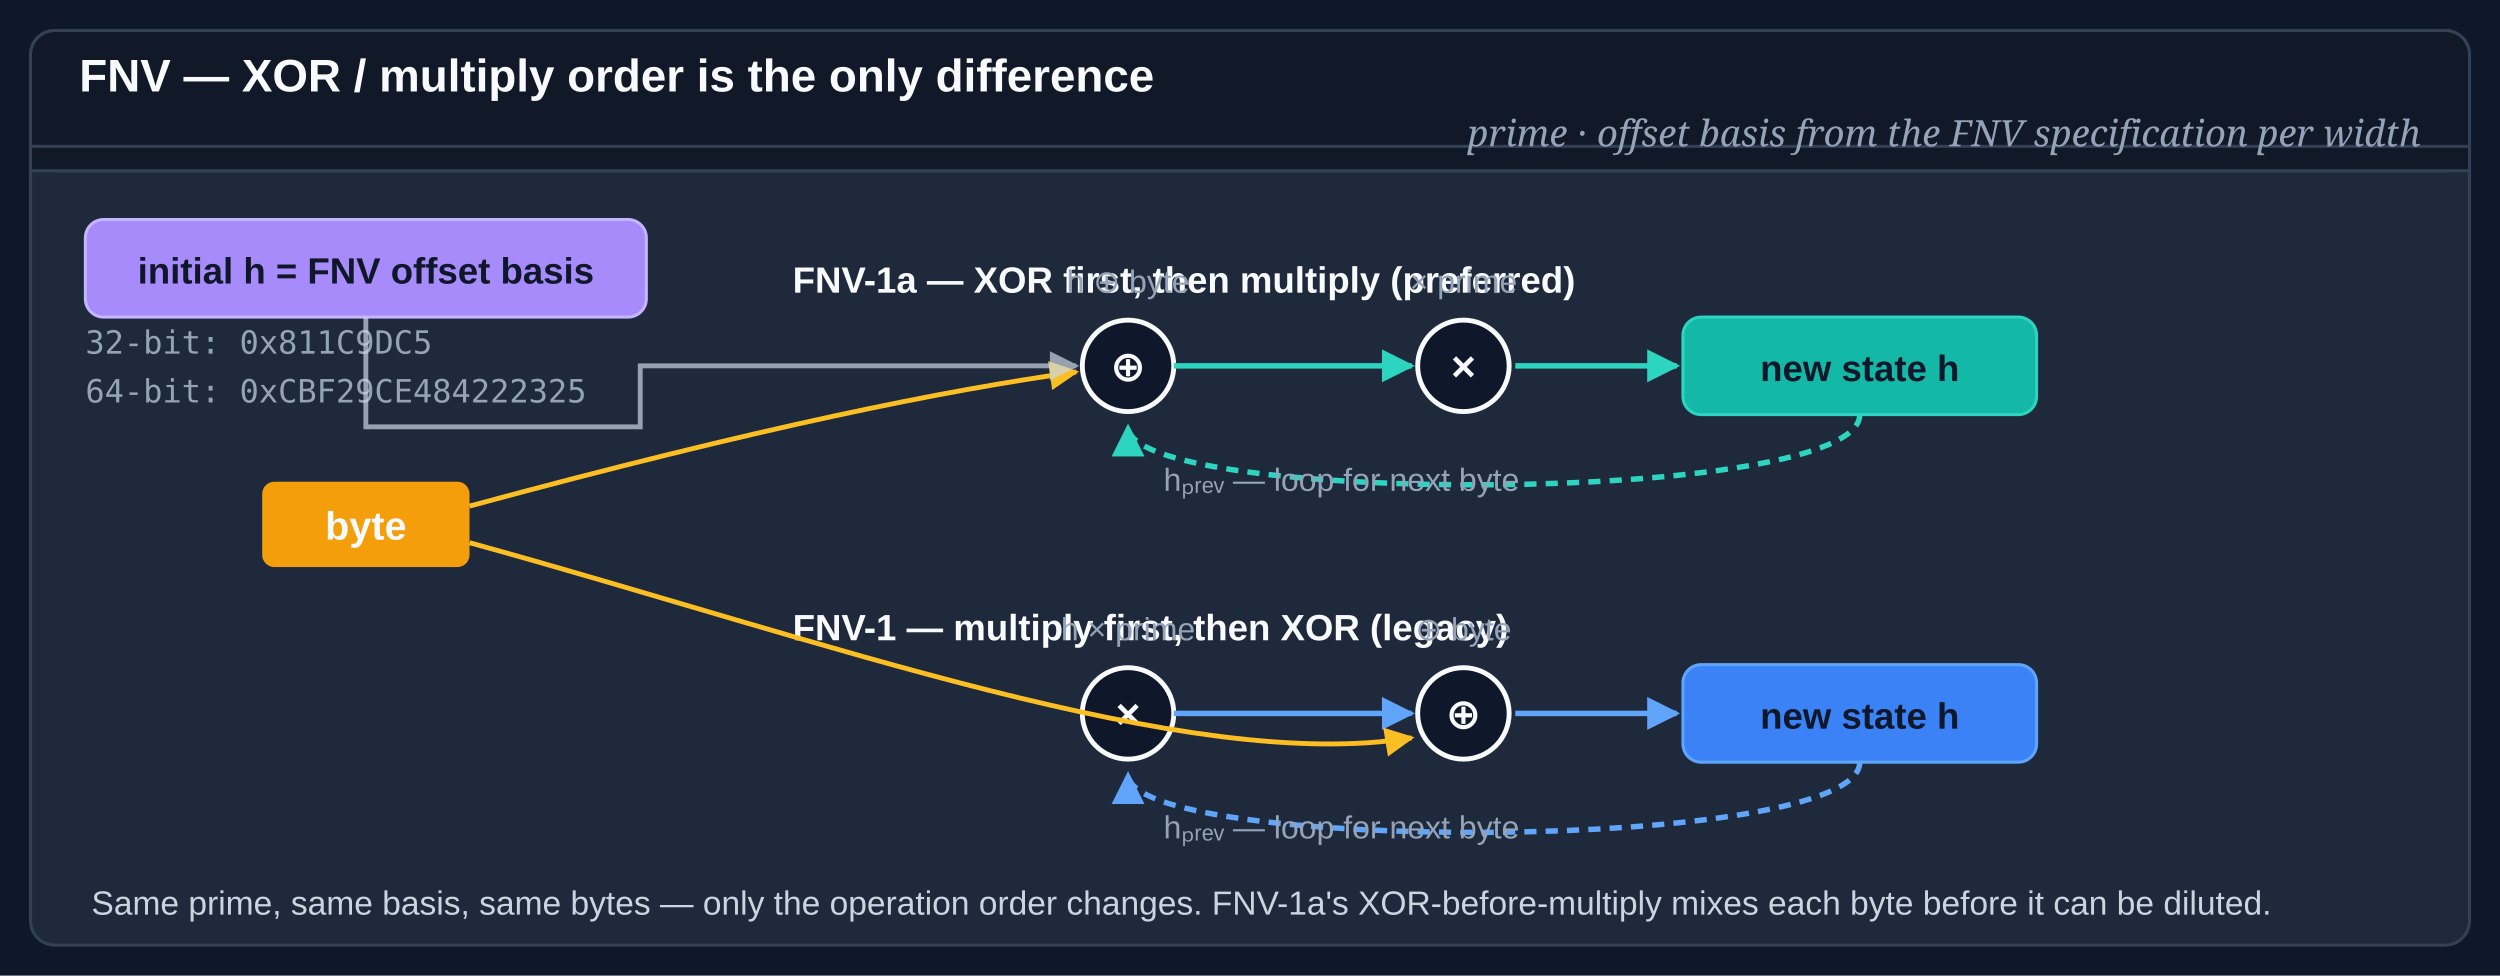
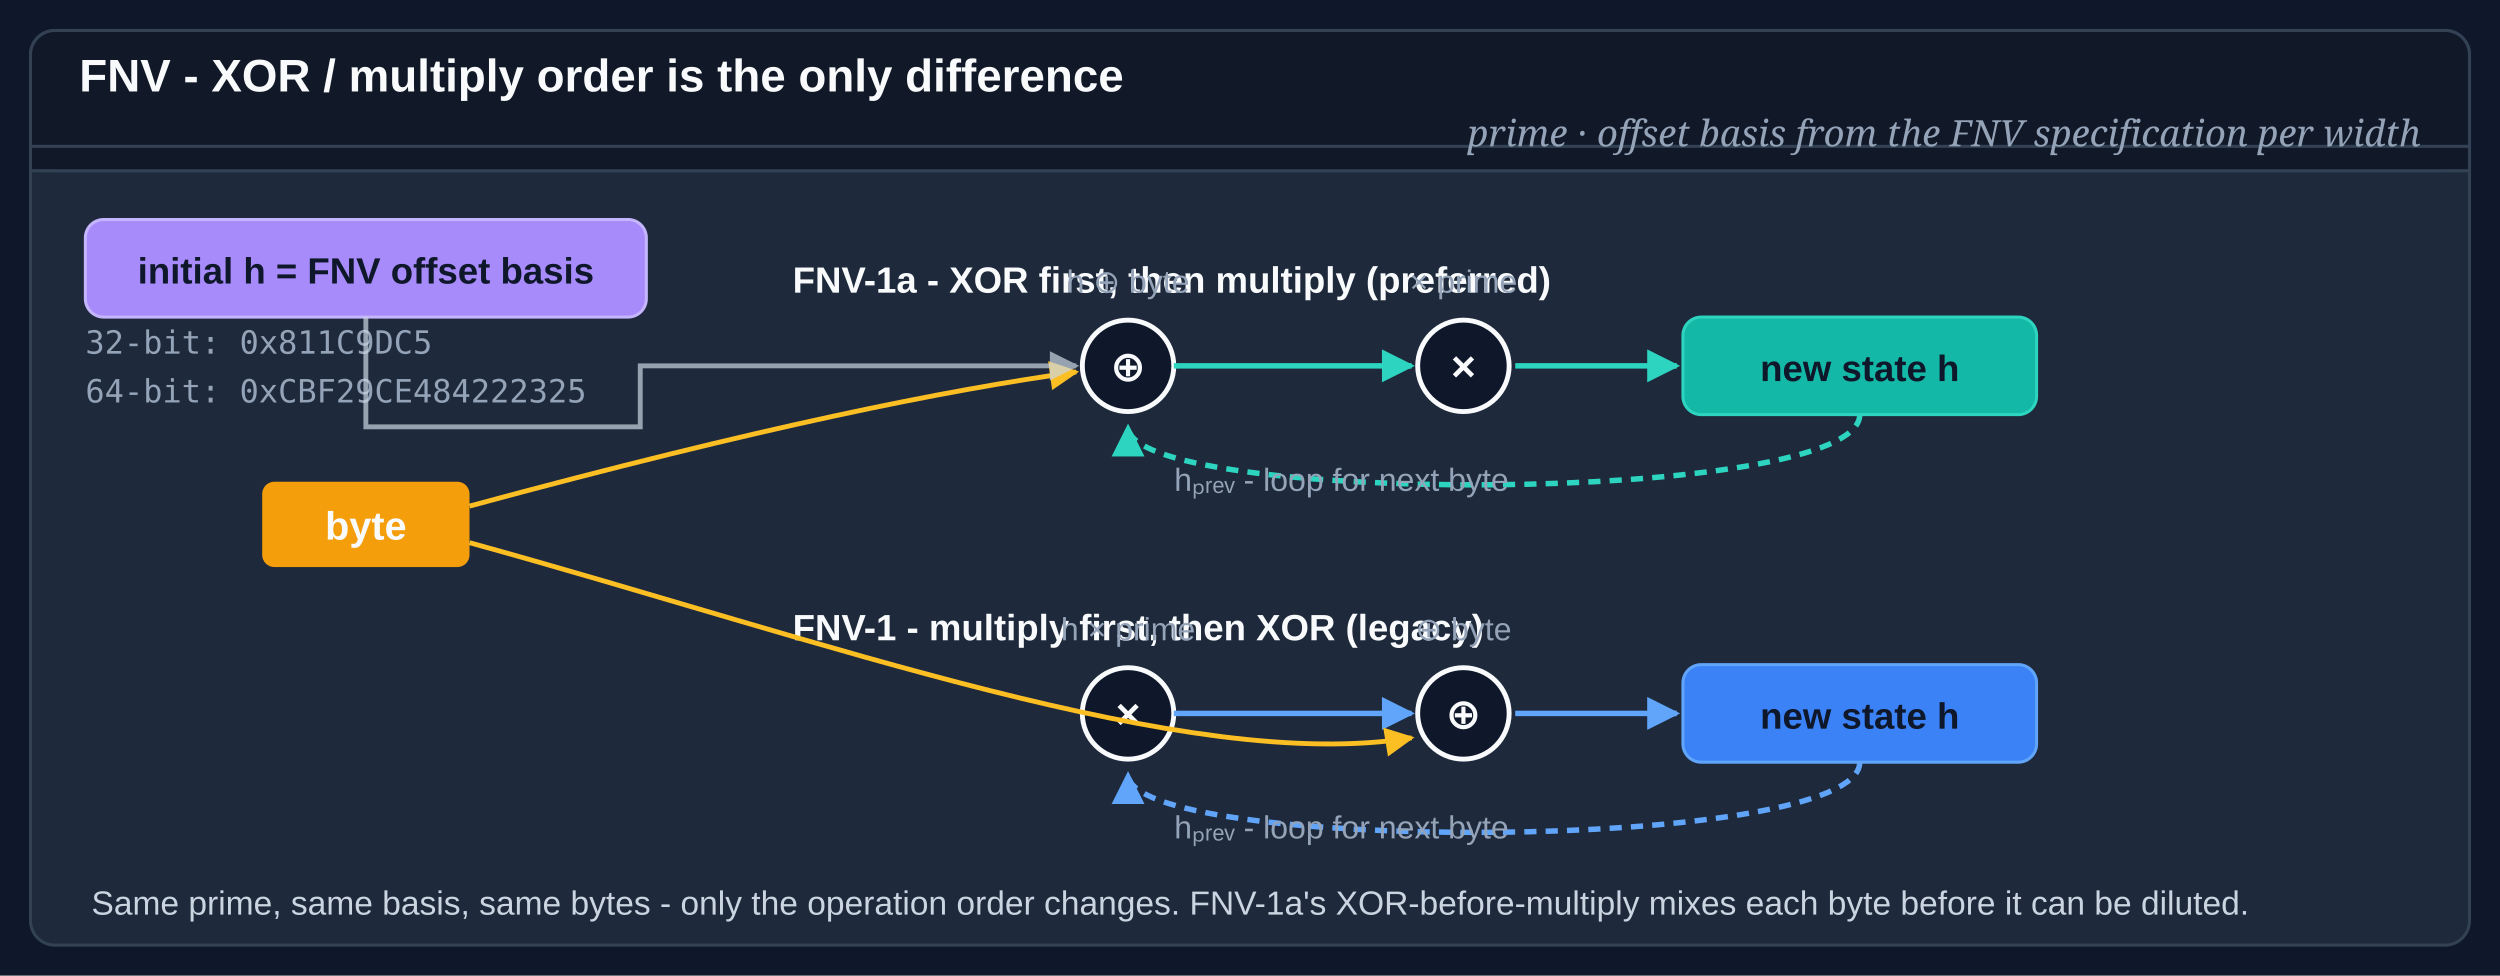
<svg xmlns="http://www.w3.org/2000/svg" viewBox="0 0 820 320" role="img" aria-labelledby="fnv-title fnv-desc">
  <defs>
    <style>
      .bg { fill: #0F172A; }
      .panel { fill: #1E293B; stroke: #334155; stroke-width: 1; }
      .header { fill: #111827; stroke: #334155; stroke-width: 1; }
      .title { fill: #F8FAFC; font: 700 15px/1 "Segoe UI",Arial,sans-serif; }
      .formula { fill: #94A3B8; font: italic 12px/1 "Cambria",Georgia,serif; }
      .label { fill: #F8FAFC; font: 700 13px/1 "Segoe UI",Arial,sans-serif; }
      .sub { fill: #CBD5E1; font: 400 11px/1 "Segoe UI",Arial,sans-serif; }
      .sub-muted { fill: #94A3B8; font: 400 10.5px/1 "Segoe UI",Arial,sans-serif; }
      .byte { fill: #F59E0B; }
      .state-a { fill: #14B8A6; stroke: #2DD4BF; stroke-width: 1; }
      .state-b { fill: #3B82F6; stroke: #60A5FA; stroke-width: 1; }
      .basis { fill: #A78BFA; stroke: #C4B5FD; stroke-width: 1; }
      .tag { fill: #FBBF24; stroke: #F59E0B; stroke-width: 1; }
      .wire { stroke: #CBD5E1; stroke-width: 1.6; fill: none; }
      .wire-byte { stroke: #FBBF24; stroke-width: 1.6; fill: none; }
      .wire-a { stroke: #2DD4BF; stroke-width: 1.8; fill: none; }
      .wire-b { stroke: #60A5FA; stroke-width: 1.8; fill: none; }
      .op { fill: #0F172A; stroke: #F8FAFC; stroke-width: 1.6; }
      .op-sym { fill: #F8FAFC; font: 700 14px/1 "Segoe UI",Arial,sans-serif; text-anchor: middle; }
      .block-text { fill: #0F172A; font: 700 12px/1 "Segoe UI",Arial,sans-serif; text-anchor: middle; }
      .variant { fill: #F8FAFC; font: 700 12px/1 "Segoe UI",Arial,sans-serif; }
      .mono { font-family: "Consolas","Menlo",monospace; }
    </style>
    <marker id="fnv-arr-d" viewBox="0 0 10 10" refX="9" refY="5" markerWidth="6" markerHeight="6" orient="auto-start-reverse">
      <path d="M0,0 L10,5 L0,10 Z" fill="#CBD5E1" />
    </marker>
    <marker id="fnv-arr-by" viewBox="0 0 10 10" refX="9" refY="5" markerWidth="6" markerHeight="6" orient="auto-start-reverse">
      <path d="M0,0 L10,5 L0,10 Z" fill="#FBBF24" />
    </marker>
    <marker id="fnv-arr-a" viewBox="0 0 10 10" refX="9" refY="5" markerWidth="6" markerHeight="6" orient="auto-start-reverse">
      <path d="M0,0 L10,5 L0,10 Z" fill="#2DD4BF" />
    </marker>
    <marker id="fnv-arr-b" viewBox="0 0 10 10" refX="9" refY="5" markerWidth="6" markerHeight="6" orient="auto-start-reverse">
      <path d="M0,0 L10,5 L0,10 Z" fill="#60A5FA" />
    </marker>
  </defs>
  <rect class="bg" width="820" height="320" />
  <g transform="translate(10 10)">
    <rect class="panel" width="800" height="300" rx="8" />
    <rect class="header" width="800" height="46" rx="8" />
    <rect class="header" y="38" width="800" height="8" />
-     <text class="title" x="16" y="20">FNV — XOR / multiply order is the only difference</text>
+     <text class="title" x="16" y="20">FNV - XOR / multiply order is the only difference</text>
    <text class="formula" x="784" y="38" text-anchor="end">prime · offset basis from the FNV specification per width</text>
    <g transform="translate(110 78)">
      <rect class="basis" x="-92" y="-16" width="184" height="32" rx="6" />
      <text class="block-text" x="0" y="5" font-size="11">initial h = FNV offset basis</text>
    </g>
    <text class="sub-muted mono" x="18" y="106">32-bit: 0x811C9DC5</text>
    <text class="sub-muted mono" x="18" y="122">64-bit: 0xCBF29CE484222325</text>
    <g transform="translate(110 162)">
      <rect class="byte" x="-34" y="-14" width="68" height="28" rx="4" />
      <text class="label" x="0" y="5" text-anchor="middle" fill="#0F172A">byte</text>
    </g>
-     <text class="variant" x="250" y="86" fill="#2DD4BF">FNV-1a — XOR first, then multiply (preferred)</text>
+     <text class="variant" x="250" y="86" fill="#2DD4BF">FNV-1a - XOR first, then multiply (preferred)</text>
    <g transform="translate(360 110)">
      <circle class="op" cx="0" cy="0" r="15" />
      <text class="op-sym" x="0" y="5">⊕</text>
    </g>
    <g transform="translate(470 110)">
      <circle class="op" cx="0" cy="0" r="15" />
      <text class="op-sym" x="0" y="5">×</text>
    </g>
    <g transform="translate(360 110)">
      <text class="sub-muted" x="0" y="-24" text-anchor="middle">h ⊕ byte</text>
    </g>
    <g transform="translate(470 110)">
      <text class="sub-muted" x="0" y="-24" text-anchor="middle">× prime</text>
    </g>
    <line class="wire-a" x1="375" y1="110" x2="453" y2="110" marker-end="url(#fnv-arr-a)" />
    <g transform="translate(600 110)">
      <rect class="state-a" x="-58" y="-16" width="116" height="32" rx="6" />
      <text class="block-text" x="0" y="5">new state h</text>
    </g>
    <line class="wire-a" x1="487" y1="110" x2="540" y2="110" marker-end="url(#fnv-arr-a)" />
    <path class="wire-byte" d="M 144 156 C 240 130, 300 118, 343 112" marker-end="url(#fnv-arr-by)" />
    <path class="wire-a" d="M 600 126 C 600 156, 360 156, 360 130" stroke-dasharray="4 3" marker-end="url(#fnv-arr-a)" />
-     <text class="sub-muted" x="430" y="151" text-anchor="middle">hₚᵣₑᵥ — loop for next byte</text>
-     <text class="variant" x="250" y="200" fill="#60A5FA">FNV-1 — multiply first, then XOR (legacy)</text>
+     <text class="sub-muted" x="430" y="151" text-anchor="middle">hₚᵣₑᵥ - loop for next byte</text>
+     <text class="variant" x="250" y="200" fill="#60A5FA">FNV-1 - multiply first, then XOR (legacy)</text>
    <g transform="translate(360 224)">
      <circle class="op" cx="0" cy="0" r="15" />
      <text class="op-sym" x="0" y="5">×</text>
    </g>
    <g transform="translate(470 224)">
      <circle class="op" cx="0" cy="0" r="15" />
      <text class="op-sym" x="0" y="5">⊕</text>
    </g>
    <g transform="translate(360 224)">
      <text class="sub-muted" x="0" y="-24" text-anchor="middle">h × prime</text>
    </g>
    <g transform="translate(470 224)">
      <text class="sub-muted" x="0" y="-24" text-anchor="middle">⊕ byte</text>
    </g>
    <line class="wire-b" x1="375" y1="224" x2="453" y2="224" marker-end="url(#fnv-arr-b)" />
    <g transform="translate(600 224)">
      <rect class="state-b" x="-58" y="-16" width="116" height="32" rx="6" />
      <text class="block-text" x="0" y="5">new state h</text>
    </g>
    <line class="wire-b" x1="487" y1="224" x2="540" y2="224" marker-end="url(#fnv-arr-b)" />
    <path class="wire-byte" d="M 144 168 C 260 200, 380 244, 453 232" marker-end="url(#fnv-arr-by)" />
    <path class="wire-b" d="M 600 240 C 600 270, 360 270, 360 244" stroke-dasharray="4 3" marker-end="url(#fnv-arr-b)" />
-     <text class="sub-muted" x="430" y="265" text-anchor="middle">hₚᵣₑᵥ — loop for next byte</text>
+     <text class="sub-muted" x="430" y="265" text-anchor="middle">hₚᵣₑᵥ - loop for next byte</text>
    <path class="wire" d="M 110 94 L 110 130 L 200 130 L 200 110 L 343 110" marker-end="url(#fnv-arr-d)" opacity="0.7" />
-     <text class="sub" x="20" y="290">Same prime, same basis, same bytes — only the operation order changes. FNV-1a's XOR-before-multiply mixes each byte before it can be diluted.</text>
+     <text class="sub" x="20" y="290">Same prime, same basis, same bytes - only the operation order changes. FNV-1a's XOR-before-multiply mixes each byte before it can be diluted.</text>
  </g>
</svg>
